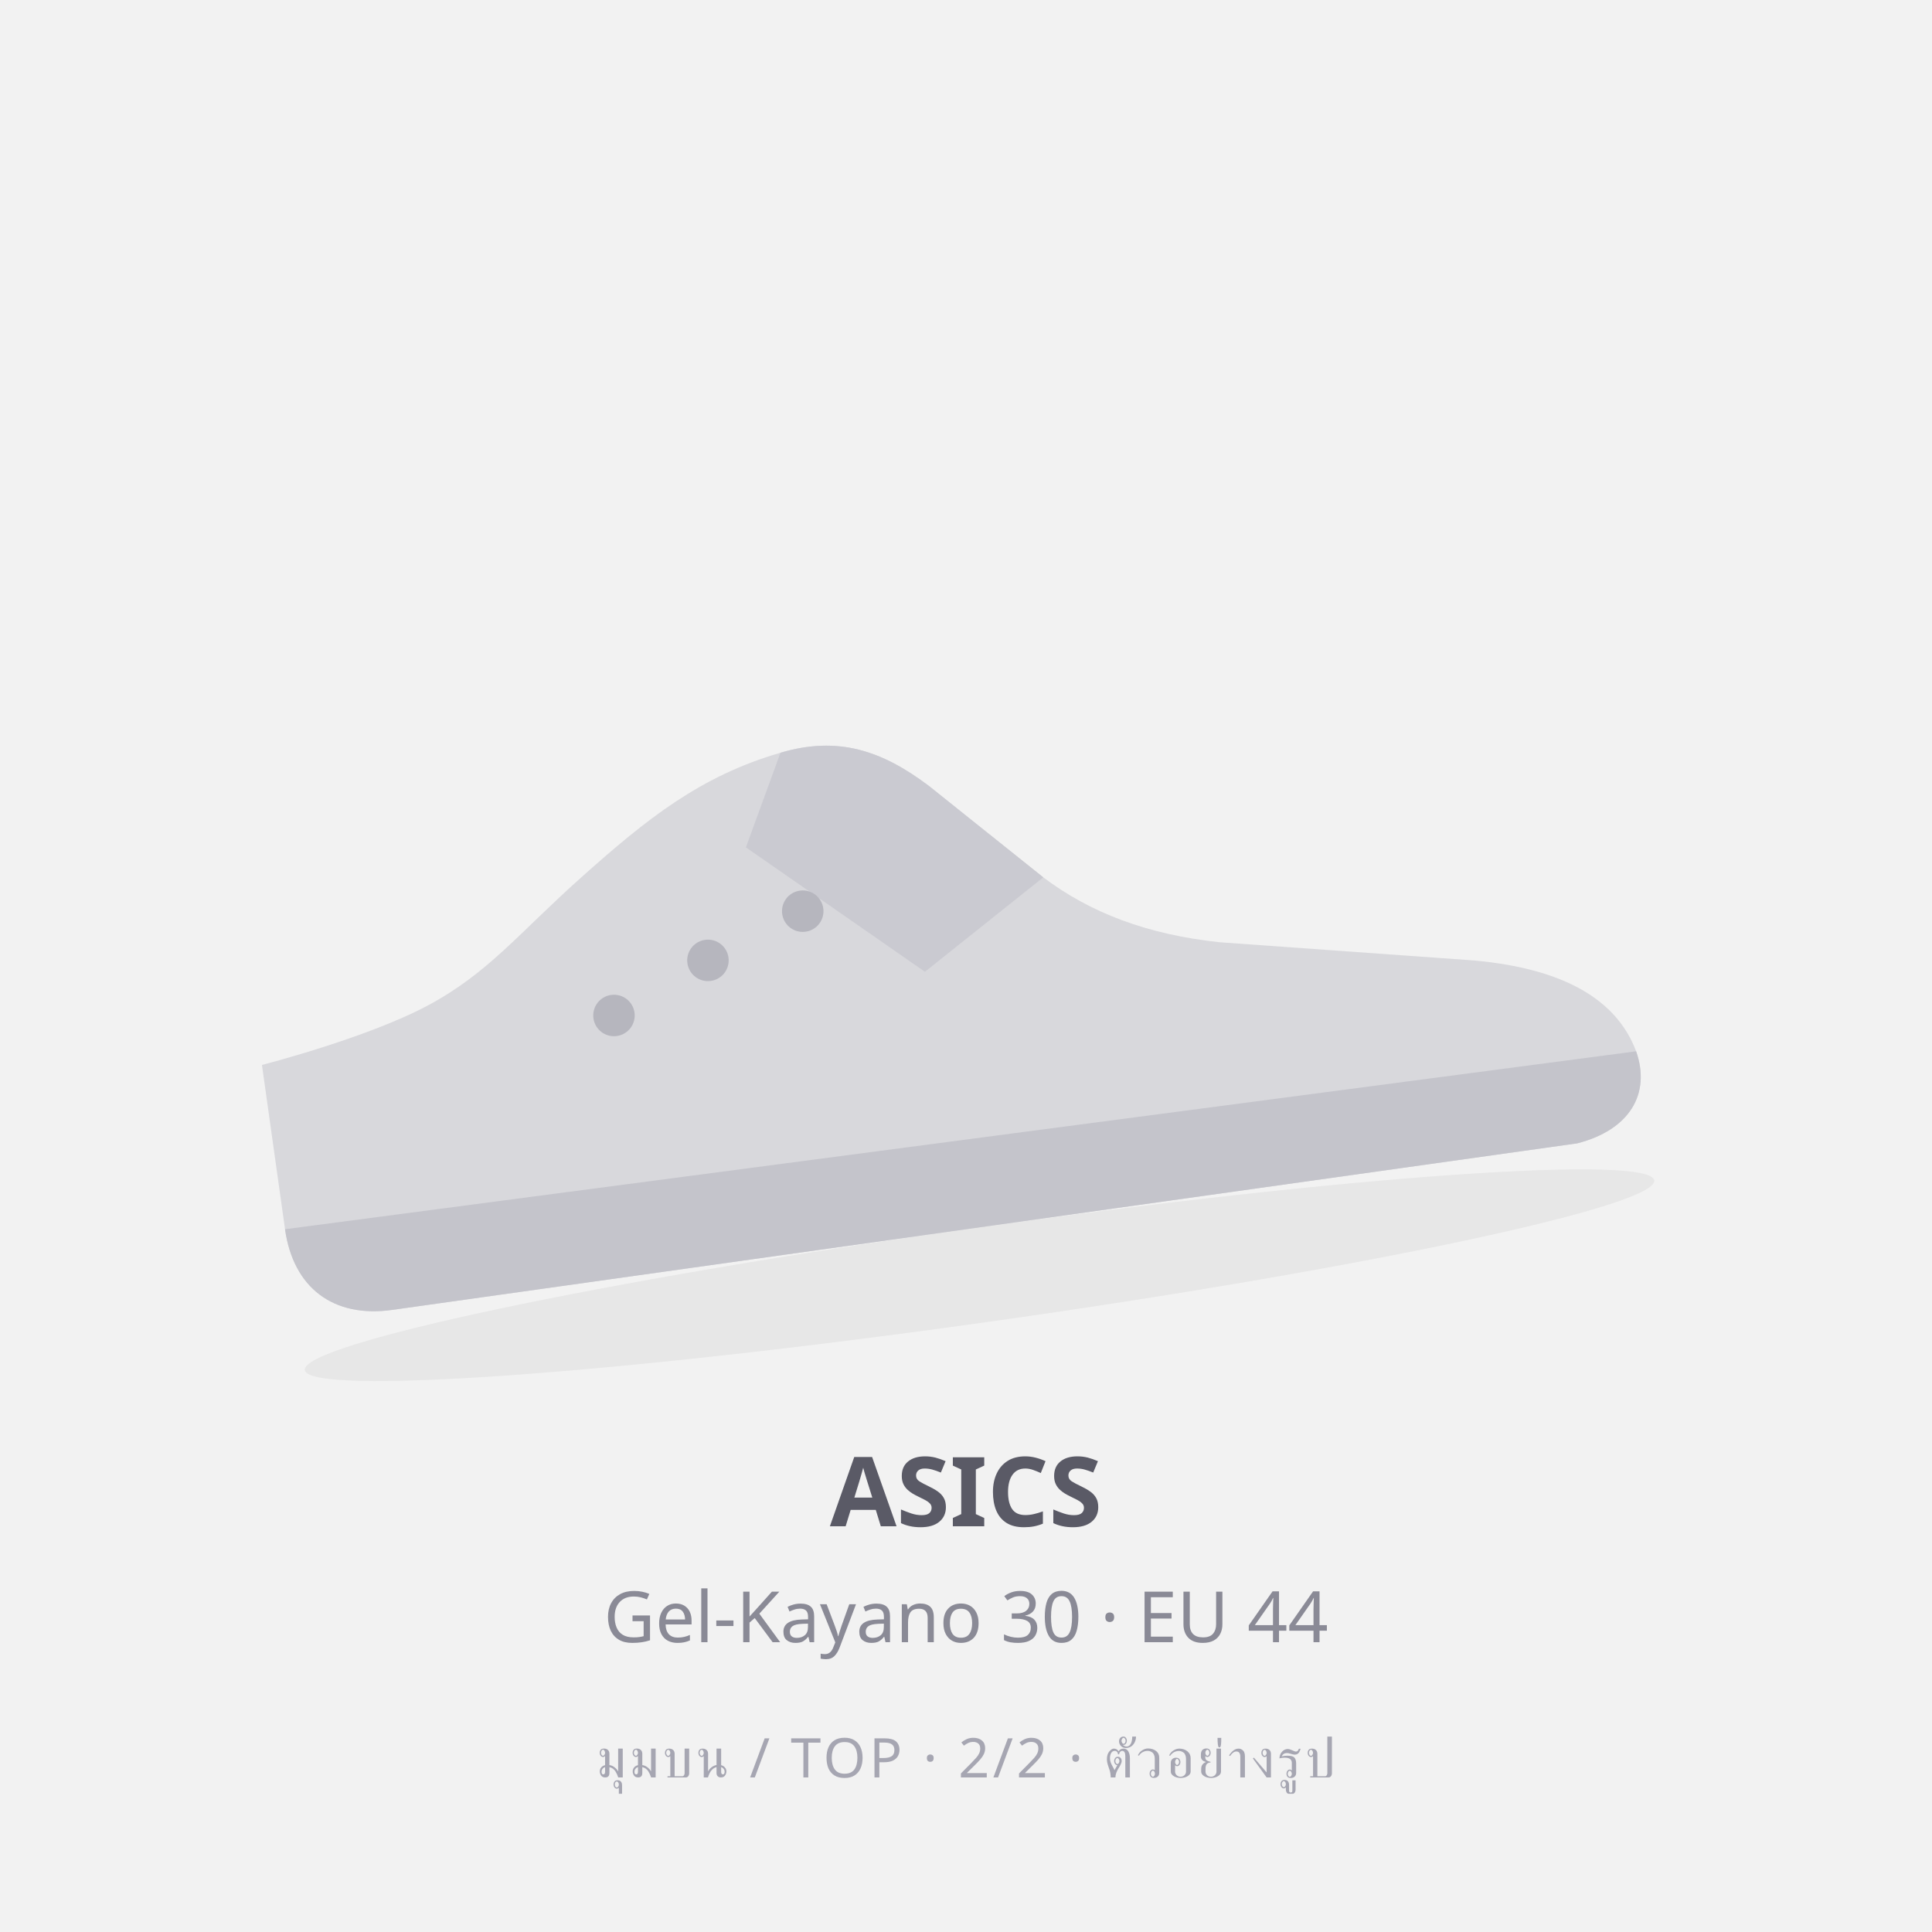
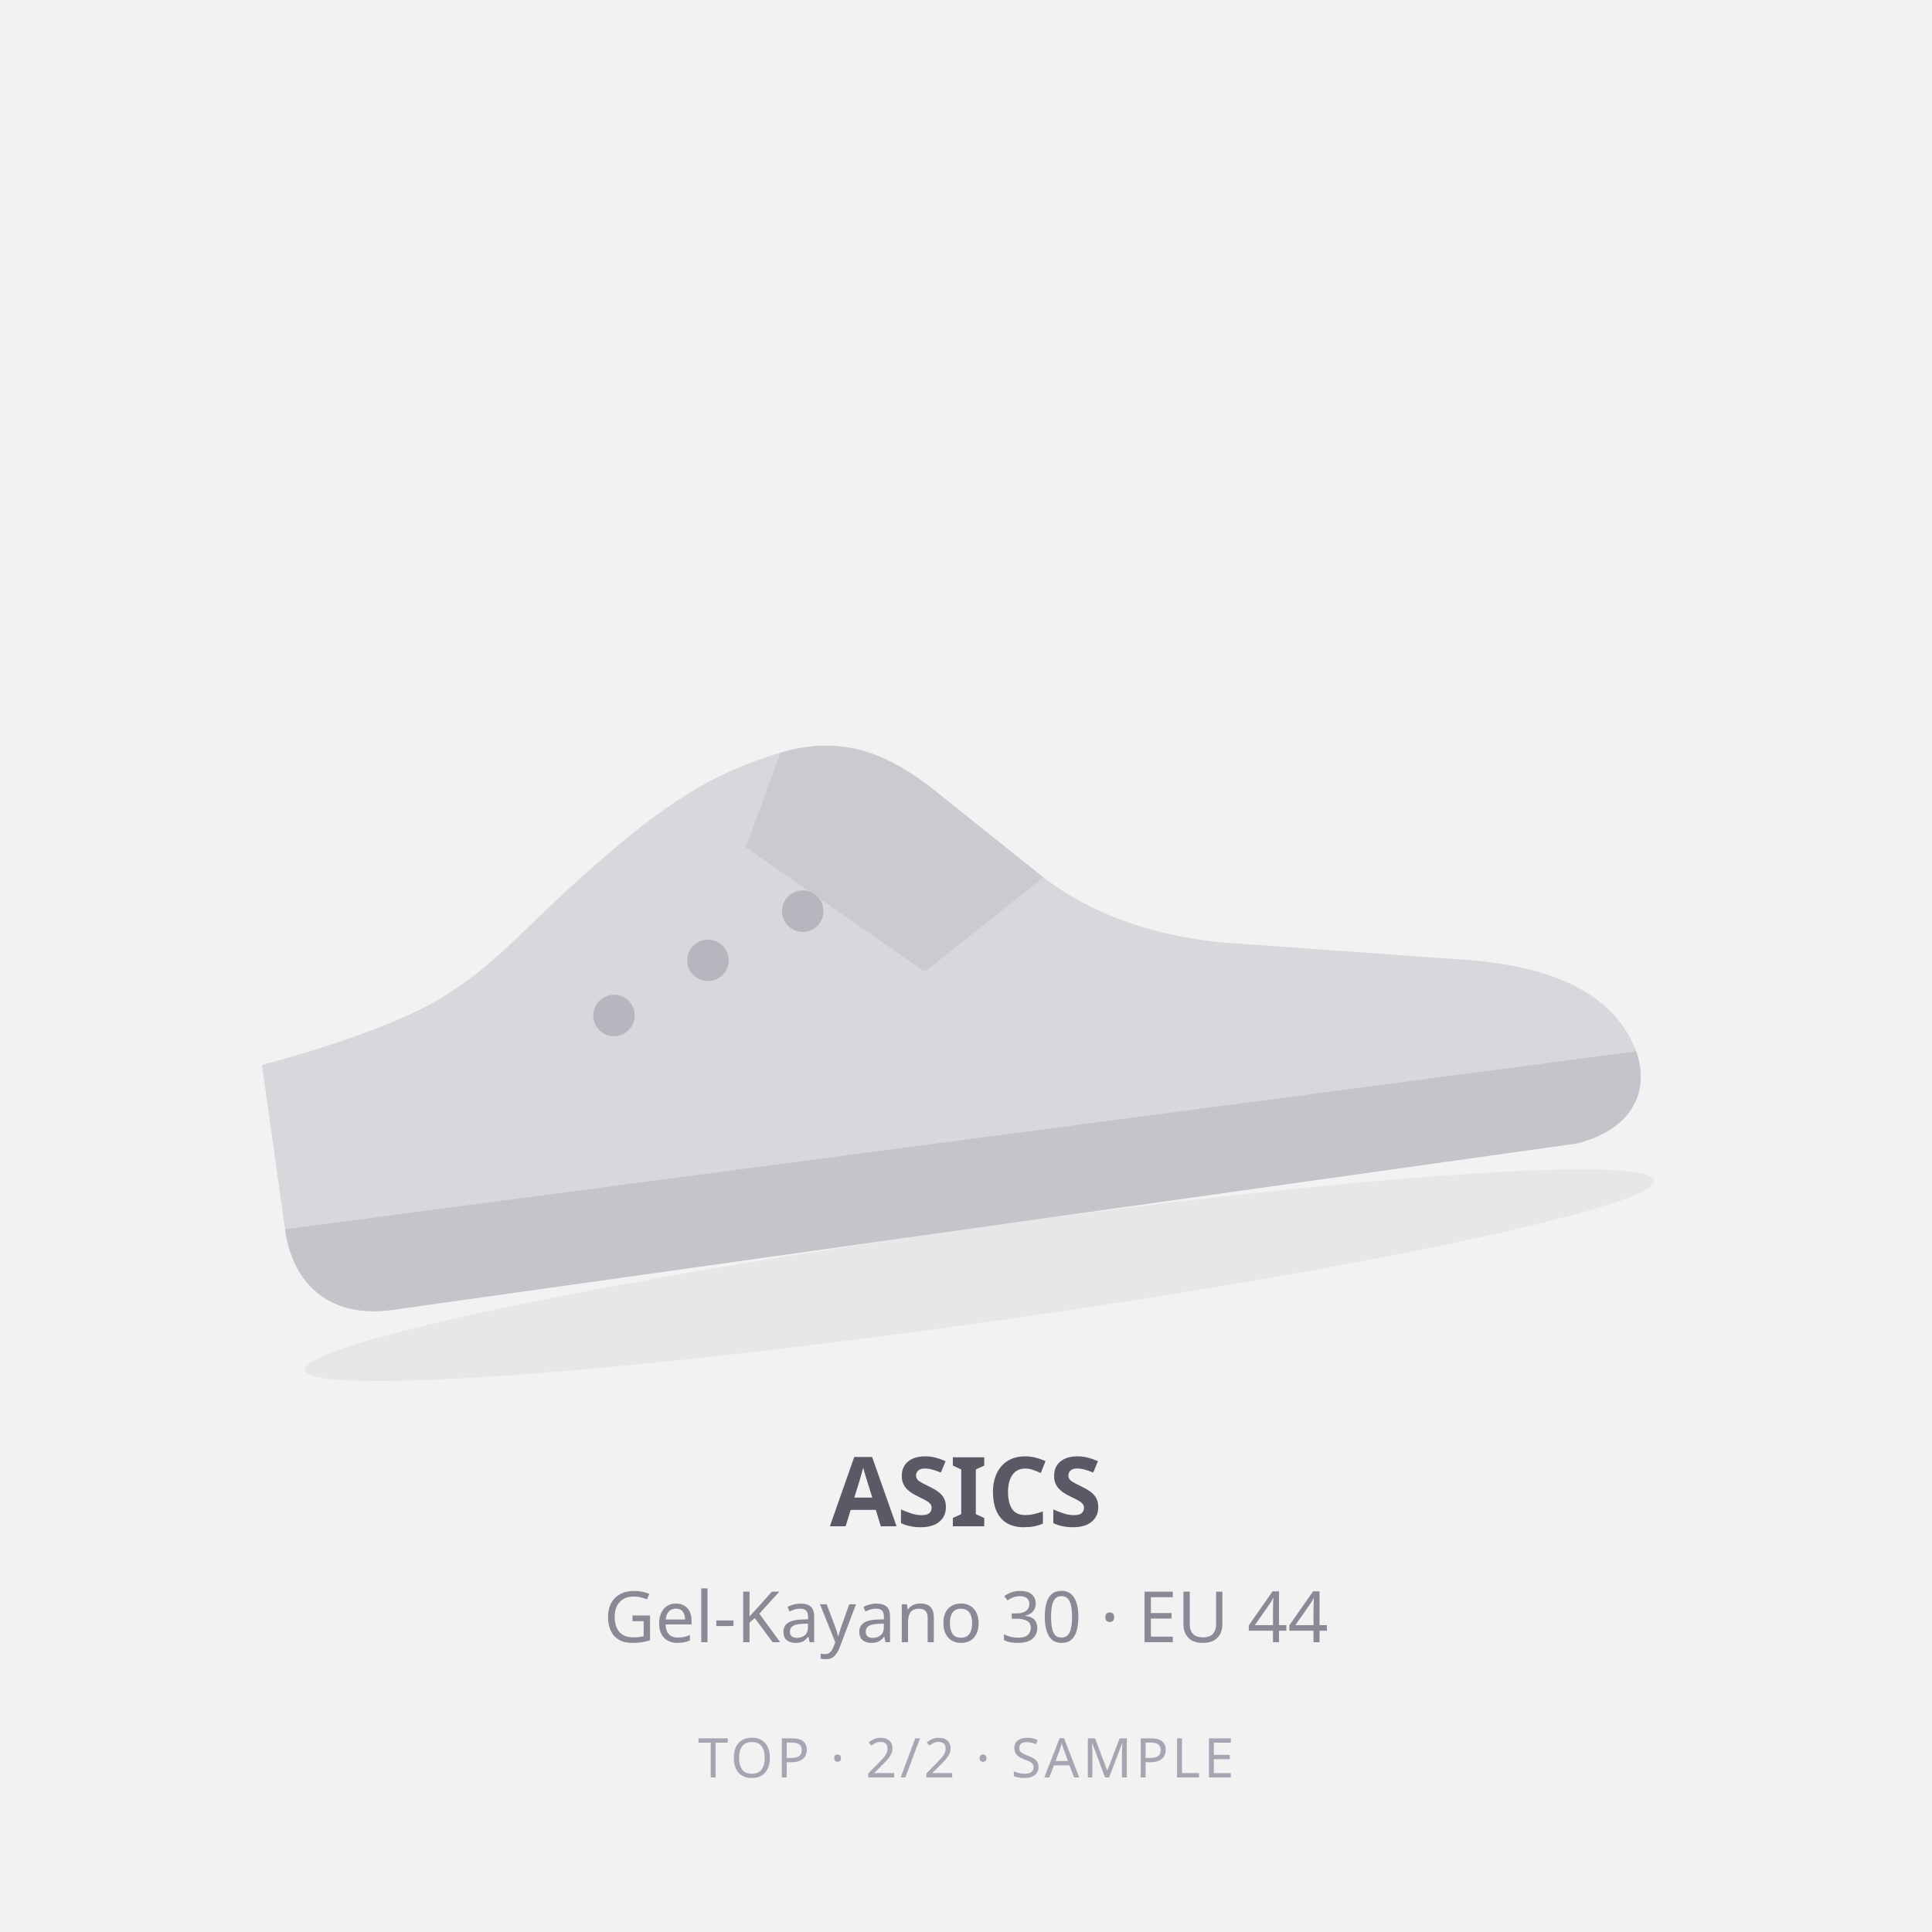
<svg xmlns="http://www.w3.org/2000/svg" viewBox="0 0 600 600" width="600" height="600" role="img" aria-labelledby="t">
  <rect width="600" height="600" fill="#F2F2F2" />
  <g transform="translate(300 300) rotate(-8) scale(0.92) translate(-300 -300)">
    <ellipse cx="290" cy="404" rx="230" ry="16" fill="#000" opacity="0.05" />
    <path d="M60 300 C60 300 96 296 118 288 C140 280 152 268 176 252 C200 236 220 224 248 220 C268 217 282 224 296 238 L330 274 C344 288 362 298 386 304 L470 322 C500 329 516 342 520 360 C523 375 514 386 496 388 L92 388 C72 388 60 376 60 356 Z" fill="#D8D8DC" />
    <path d="M60 356 L520 360 C523 375 514 386 496 388 L92 388 C72 388 60 376 60 356 Z" fill="#C4C4CB" />
    <path d="M248 220 C268 217 282 224 296 238 L330 274 L286 300 L232 250 Z" fill="#CACAD1" />
    <circle cx="180" cy="300" r="7" fill="#B6B6BE" />
    <circle cx="214" cy="286" r="7" fill="#B6B6BE" />
    <circle cx="248" cy="274" r="7" fill="#B6B6BE" />
  </g>
  <text x="300" y="474" font-family="Kanit, 'Segoe UI', Tahoma, sans-serif" font-size="30" font-weight="700" fill="#5A5A66" text-anchor="middle">ASICS</text>
  <text x="300" y="510" font-family="Anuphan, 'Segoe UI', Tahoma, sans-serif" font-size="22" fill="#8A8A96" text-anchor="middle">Gel-Kayano 30 · EU 44</text>
-   <text x="300" y="552" font-family="Anuphan, 'Segoe UI', Tahoma, sans-serif" font-size="17" letter-spacing="1" fill="#A6A6B2" text-anchor="middle">มุมบน / TOP · 2/2 · ตัวอย่างรูป</text>
+   <text x="300" y="552" font-family="Anuphan, 'Segoe UI', Tahoma, sans-serif" font-size="17" letter-spacing="1" fill="#A6A6B2" text-anchor="middle">TOP · 2/2 · SAMPLE</text>
</svg>
